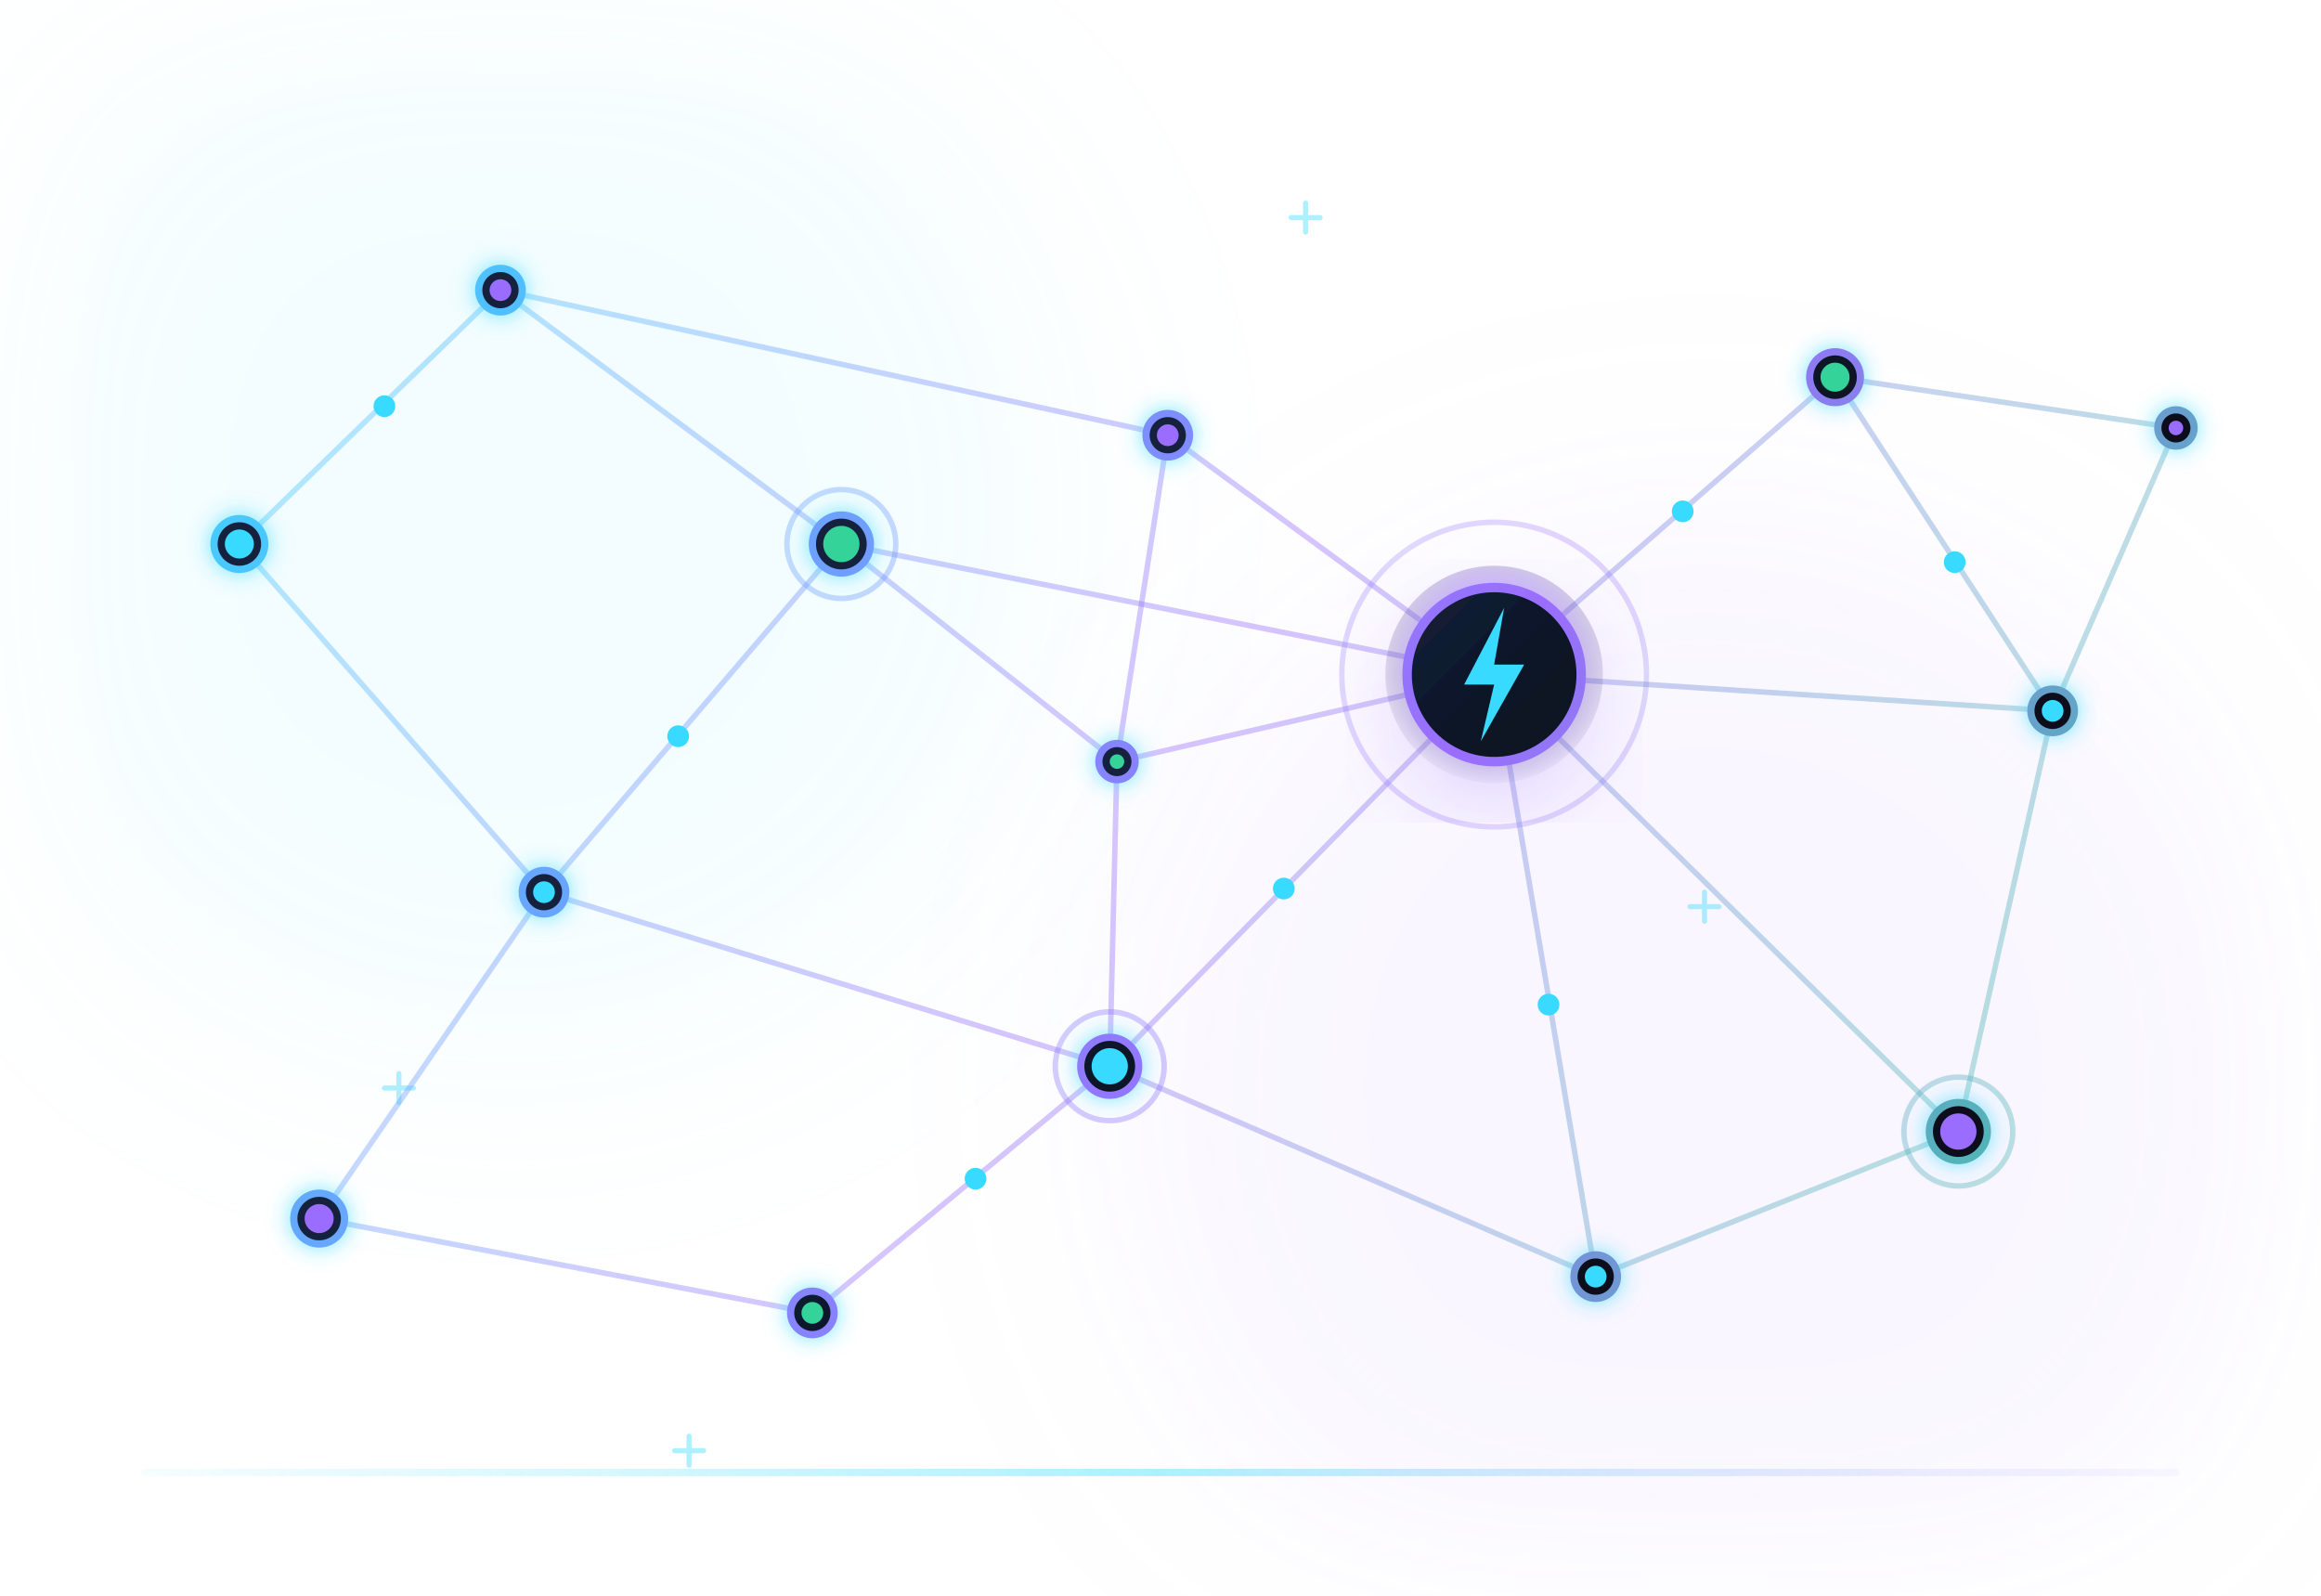
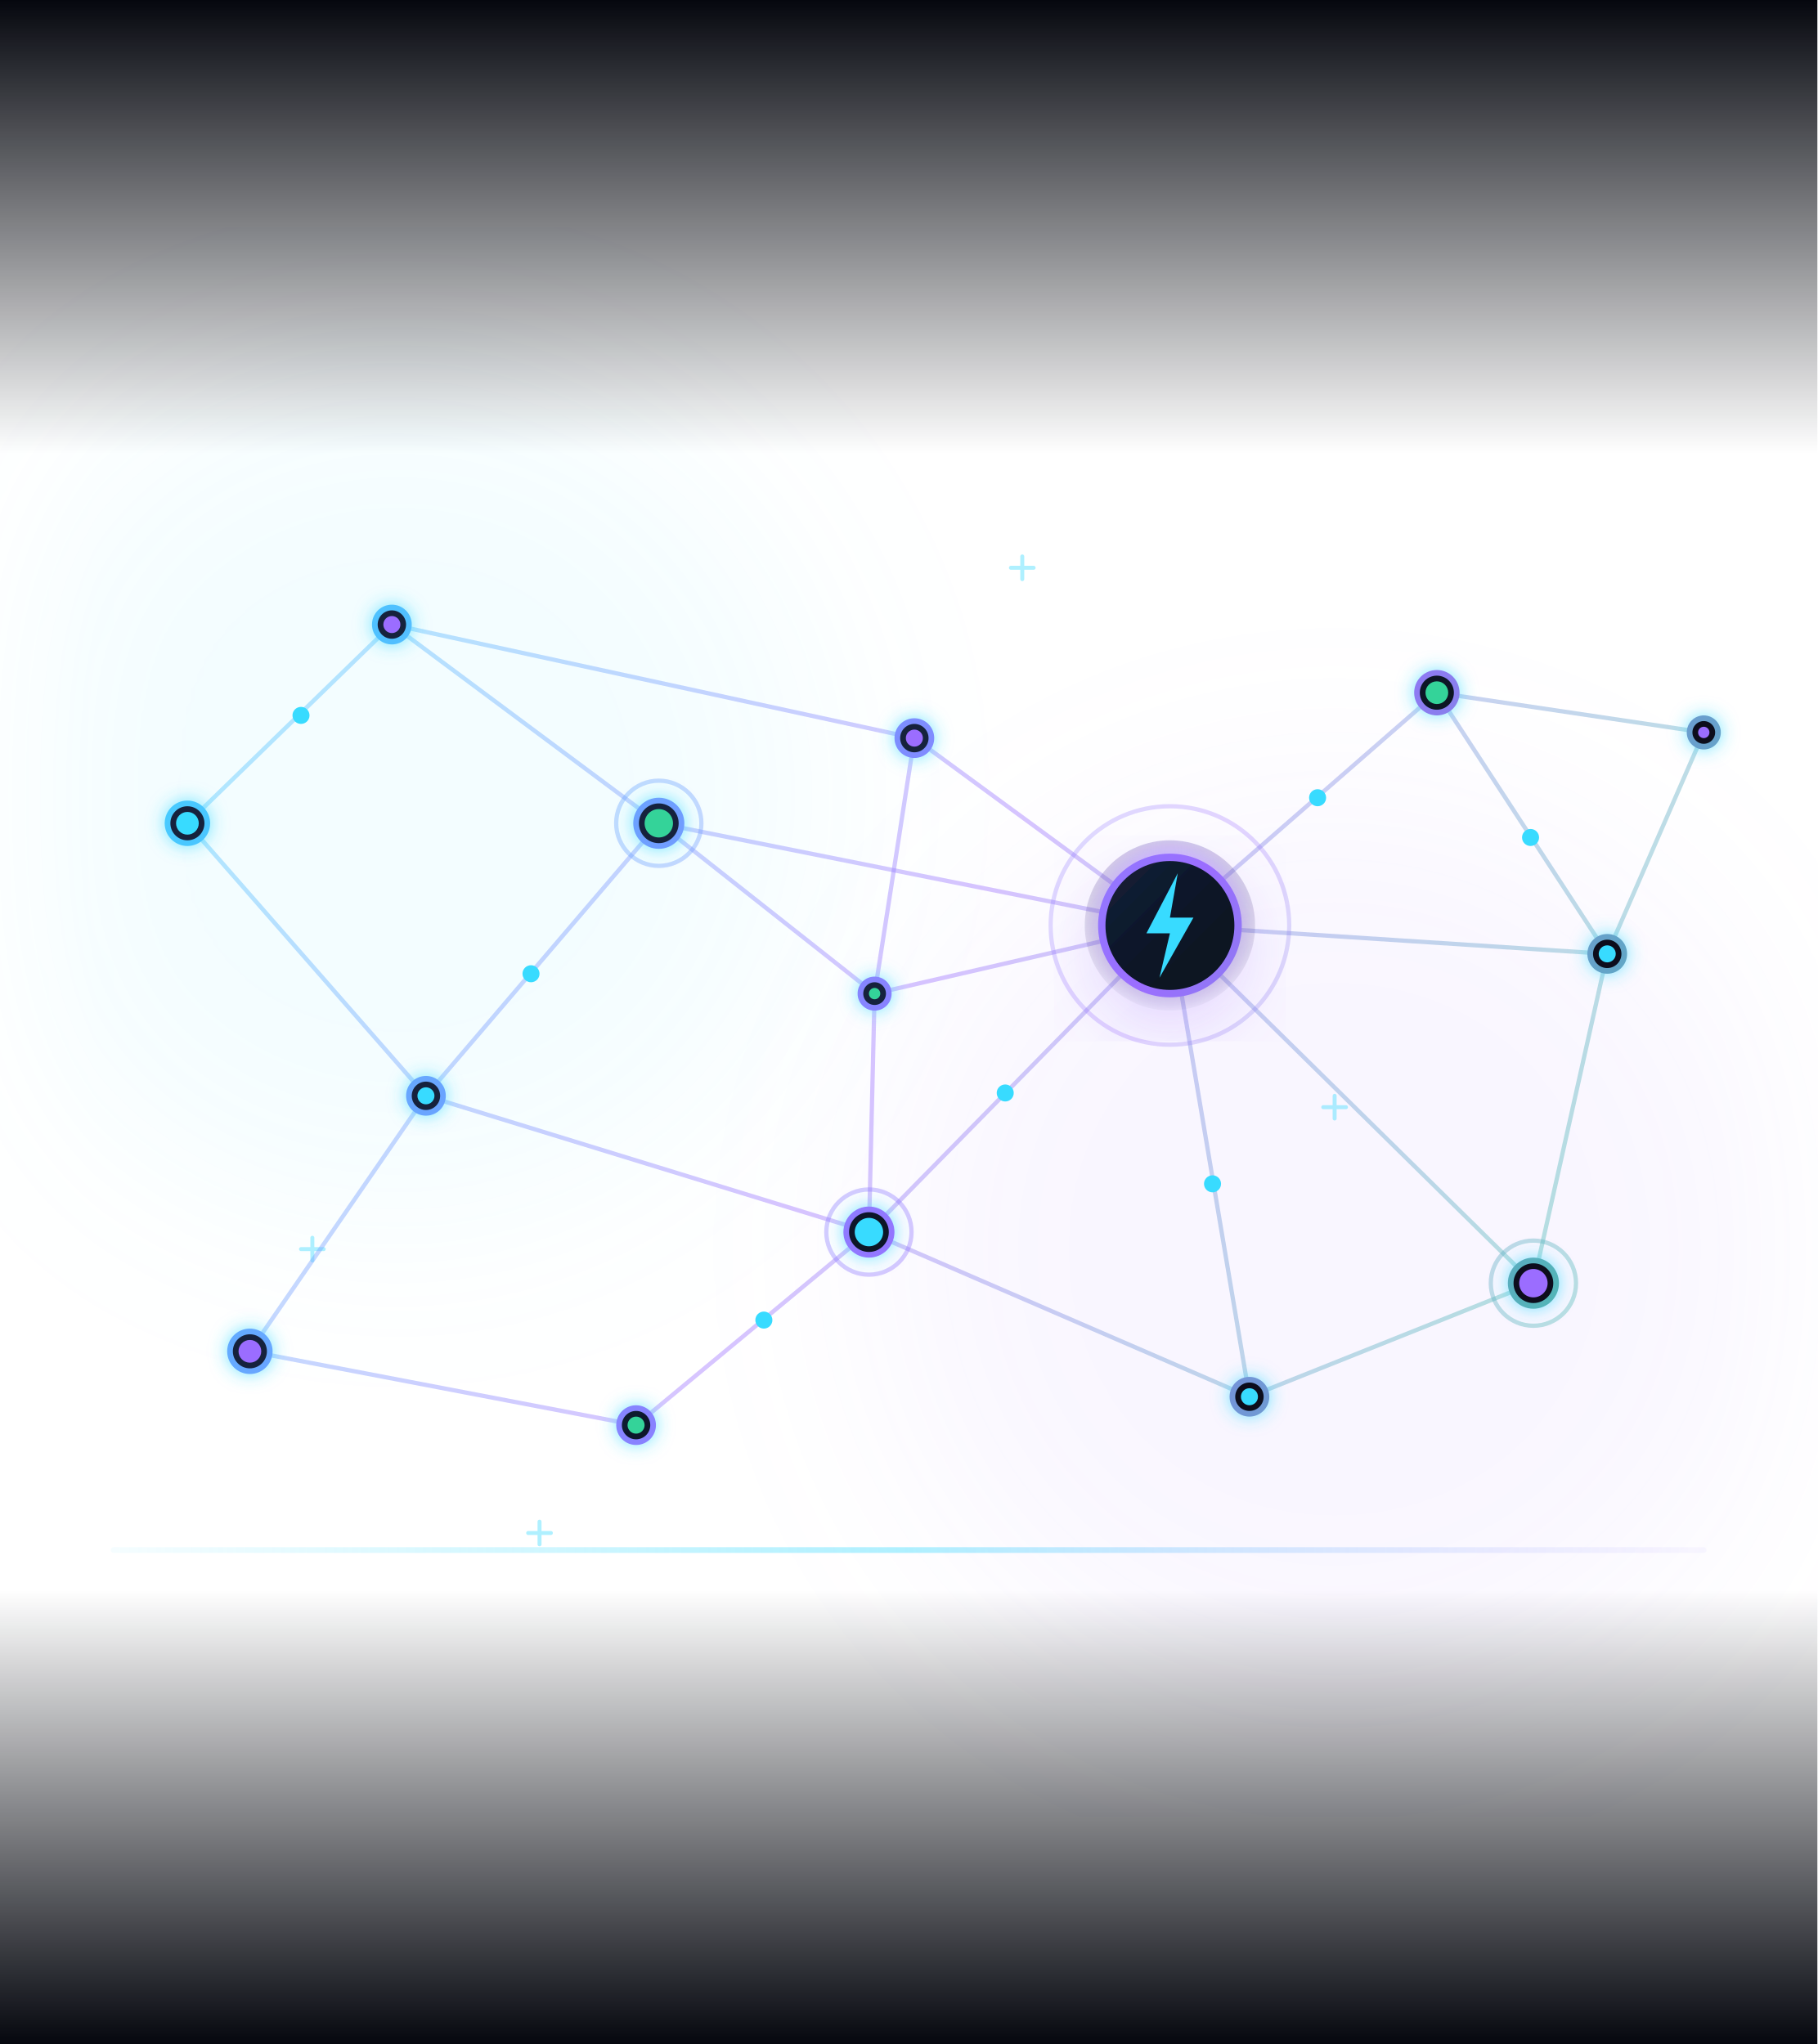
- <svg xmlns="http://www.w3.org/2000/svg" viewBox="0 0 640 440" fill="none">
+ <svg xmlns="http://www.w3.org/2000/svg" viewBox="0 -140 640 720" fill="none">
  <defs>
    <linearGradient id="md-body" x1="382" y1="156" x2="442" y2="216" gradientUnits="userSpaceOnUse">
      <stop stop-color="#17243d" />
      <stop offset=".55" stop-color="#0c1526" />
      <stop offset="1" stop-color="#070f1c" />
    </linearGradient>
    <linearGradient id="md-edge" x1="40" y1="60" x2="600" y2="380" gradientUnits="userSpaceOnUse">
      <stop stop-color="#38dbff" />
      <stop offset=".6" stop-color="#9b6dff" />
      <stop offset="1" stop-color="#34d399" />
    </linearGradient>
    <linearGradient id="md-bolt" x1="403" y1="168" x2="421" y2="204" gradientUnits="userSpaceOnUse">
      <stop stop-color="#38dbff" />
      <stop offset="1" stop-color="#9b6dff" />
    </linearGradient>
    <linearGradient id="md-line" x1="40" y1="60" x2="600" y2="380" gradientUnits="userSpaceOnUse">
      <stop stop-color="#38dbff" />
      <stop offset=".5" stop-color="#9b6dff" />
      <stop offset="1" stop-color="#34d399" />
    </linearGradient>
    <radialGradient id="md-core" cx="50%" cy="42%" r="60%">
      <stop offset="0%" stop-color="#38dbff" />
      <stop offset="55%" stop-color="#9b6dff" stop-opacity=".45" />
      <stop offset="100%" stop-color="#0c1526" stop-opacity="0" />
    </radialGradient>
    <linearGradient id="md-horizon" x1="0" y1="0" x2="640" y2="0" gradientUnits="userSpaceOnUse">
      <stop stop-color="#38dbff" stop-opacity="0" />
      <stop offset=".5" stop-color="#38dbff" stop-opacity="0.4" />
      <stop offset="1" stop-color="#9b6dff" stop-opacity="0" />
    </linearGradient>
    <filter id="md-glow" x="-35%" y="-35%" width="170%" height="170%" color-interpolation-filters="sRGB">
      <feDropShadow dx="0" dy="0" stdDeviation="4.5" flood-color="#38dbff" flood-opacity=".55" />
      <feDropShadow dx="0" dy="9" stdDeviation="13" flood-color="#9b6dff" flood-opacity=".3" />
    </filter>
    <filter id="md-nglow" x="-140%" y="-140%" width="380%" height="380%" color-interpolation-filters="sRGB">
      <feDropShadow dx="0" dy="0" stdDeviation="3" flood-color="#38dbff" flood-opacity="0.7" />
    </filter>
    <filter id="md-bloom" x="-100%" y="-100%" width="300%" height="300%">
      <feGaussianBlur stdDeviation="36" />
    </filter>
+     <linearGradient id="md-fade-top" x1="0" y1="-140" x2="0" y2="20" gradientUnits="userSpaceOnUse">
+       <stop offset="0%" stop-color="#05070e" stop-opacity="1" />
+       <stop offset="100%" stop-color="#05070e" stop-opacity="0" />
+     </linearGradient>
+     <linearGradient id="md-fade-bottom" x1="0" y1="580" x2="0" y2="420" gradientUnits="userSpaceOnUse">
+       <stop offset="0%" stop-color="#05070e" stop-opacity="1" />
+       <stop offset="100%" stop-color="#05070e" stop-opacity="0" />
+     </linearGradient>
  </defs>
  <circle cx="140" cy="140" r="150" fill="#38dbff" opacity=".06" filter="url(#md-bloom)" />
  <circle cx="470" cy="300" r="160" fill="#9b6dff" opacity=".06" filter="url(#md-bloom)" />
  <path d="M106 300h8M110 296v8" stroke="#38dbff" stroke-opacity="0.4" stroke-width="1.4" stroke-linecap="round" />
  <path d="M356 60h8M360 56v8" stroke="#38dbff" stroke-opacity="0.4" stroke-width="1.4" stroke-linecap="round" />
  <path d="M466 250h8M470 246v8" stroke="#38dbff" stroke-opacity="0.4" stroke-width="1.4" stroke-linecap="round" />
  <path d="M186 400h8M190 396v8" stroke="#38dbff" stroke-opacity="0.4" stroke-width="1.4" stroke-linecap="round" />
  <g stroke="url(#md-line)" stroke-opacity="0.4" stroke-width="1.5">
    <line x1="66" y1="150" x2="138" y2="80" />
    <line x1="66" y1="150" x2="150" y2="246" />
    <line x1="138" y1="80" x2="232" y2="150" />
    <line x1="138" y1="80" x2="322" y2="120" />
    <line x1="232" y1="150" x2="150" y2="246" />
    <line x1="232" y1="150" x2="308" y2="210" />
    <line x1="150" y1="246" x2="88" y2="336" />
    <line x1="88" y1="336" x2="224" y2="362" />
    <line x1="224" y1="362" x2="306" y2="294" />
    <line x1="150" y1="246" x2="306" y2="294" />
    <line x1="306" y1="294" x2="308" y2="210" />
    <line x1="306" y1="294" x2="440" y2="352" />
    <line x1="322" y1="120" x2="308" y2="210" />
    <line x1="412" y1="186" x2="322" y2="120" />
    <line x1="412" y1="186" x2="308" y2="210" />
    <line x1="412" y1="186" x2="506" y2="104" />
    <line x1="412" y1="186" x2="306" y2="294" />
    <line x1="412" y1="186" x2="566" y2="196" />
    <line x1="412" y1="186" x2="440" y2="352" />
    <line x1="412" y1="186" x2="232" y2="150" />
    <line x1="506" y1="104" x2="566" y2="196" />
    <line x1="506" y1="104" x2="600" y2="118" />
    <line x1="566" y1="196" x2="540" y2="312" />
    <line x1="540" y1="312" x2="440" y2="352" />
    <line x1="566" y1="196" x2="600" y2="118" />
    <line x1="540" y1="312" x2="412" y2="186" />
  </g>
  <circle cx="464" cy="141" r="3" fill="#38dbff" />
  <circle cx="354" cy="245" r="3" fill="#38dbff" />
  <circle cx="187" cy="203" r="3" fill="#38dbff" />
  <circle cx="269" cy="325" r="3" fill="#38dbff" />
  <circle cx="106" cy="112" r="3" fill="#38dbff" />
  <circle cx="427" cy="277" r="3" fill="#38dbff" />
  <circle cx="539" cy="155" r="3" fill="#38dbff" />
  <circle cx="412" cy="186" r="42" stroke="url(#md-edge)" stroke-opacity=".28" stroke-width="1.5" fill="none" />
  <circle cx="412" cy="186" r="30" fill="url(#md-core)" />
  <circle cx="412" cy="186" r="24" fill="url(#md-body)" stroke="url(#md-edge)" stroke-width="2.6" filter="url(#md-glow)" />
  <path transform="translate(412,186) scale(0.92)" d="M3 -20 L-9 3 L0 3 L-4 20 L9 -3 L0 -3 Z" fill="url(#md-bolt)" />
  <circle cx="66" cy="150" r="7" fill="url(#md-body)" stroke="url(#md-edge)" stroke-width="2" filter="url(#md-nglow)" />
  <circle cx="66" cy="150" r="4" fill="#38dbff" />
  <circle cx="138" cy="80" r="6" fill="url(#md-body)" stroke="url(#md-edge)" stroke-width="2" filter="url(#md-nglow)" />
  <circle cx="138" cy="80" r="3" fill="#9b6dff" />
  <circle cx="232" cy="150" r="15" stroke="url(#md-edge)" stroke-opacity=".38" stroke-width="1.5" fill="none" />
  <circle cx="232" cy="150" r="8" fill="url(#md-body)" stroke="url(#md-edge)" stroke-width="2" filter="url(#md-nglow)" />
  <circle cx="232" cy="150" r="5" fill="#34d399" />
  <circle cx="150" cy="246" r="6" fill="url(#md-body)" stroke="url(#md-edge)" stroke-width="2" filter="url(#md-nglow)" />
  <circle cx="150" cy="246" r="3" fill="#38dbff" />
  <circle cx="88" cy="336" r="7" fill="url(#md-body)" stroke="url(#md-edge)" stroke-width="2" filter="url(#md-nglow)" />
  <circle cx="88" cy="336" r="4" fill="#9b6dff" />
  <circle cx="224" cy="362" r="6" fill="url(#md-body)" stroke="url(#md-edge)" stroke-width="2" filter="url(#md-nglow)" />
  <circle cx="224" cy="362" r="3" fill="#34d399" />
  <circle cx="306" cy="294" r="15" stroke="url(#md-edge)" stroke-opacity=".38" stroke-width="1.5" fill="none" />
  <circle cx="306" cy="294" r="8" fill="url(#md-body)" stroke="url(#md-edge)" stroke-width="2" filter="url(#md-nglow)" />
  <circle cx="306" cy="294" r="5" fill="#38dbff" />
  <circle cx="322" cy="120" r="6" fill="url(#md-body)" stroke="url(#md-edge)" stroke-width="2" filter="url(#md-nglow)" />
  <circle cx="322" cy="120" r="3" fill="#9b6dff" />
  <circle cx="308" cy="210" r="5" fill="url(#md-body)" stroke="url(#md-edge)" stroke-width="2" filter="url(#md-nglow)" />
  <circle cx="308" cy="210" r="2" fill="#34d399" />
  <circle cx="506" cy="104" r="7" fill="url(#md-body)" stroke="url(#md-edge)" stroke-width="2" filter="url(#md-nglow)" />
  <circle cx="506" cy="104" r="4" fill="#34d399" />
  <circle cx="566" cy="196" r="6" fill="url(#md-body)" stroke="url(#md-edge)" stroke-width="2" filter="url(#md-nglow)" />
  <circle cx="566" cy="196" r="3" fill="#38dbff" />
  <circle cx="540" cy="312" r="15" stroke="url(#md-edge)" stroke-opacity=".38" stroke-width="1.5" fill="none" />
  <circle cx="540" cy="312" r="8" fill="url(#md-body)" stroke="url(#md-edge)" stroke-width="2" filter="url(#md-nglow)" />
  <circle cx="540" cy="312" r="5" fill="#9b6dff" />
  <circle cx="440" cy="352" r="6" fill="url(#md-body)" stroke="url(#md-edge)" stroke-width="2" filter="url(#md-nglow)" />
  <circle cx="440" cy="352" r="3" fill="#38dbff" />
  <circle cx="600" cy="118" r="5" fill="url(#md-body)" stroke="url(#md-edge)" stroke-width="2" filter="url(#md-nglow)" />
  <circle cx="600" cy="118" r="2" fill="#9b6dff" />
  <path d="M40 406H600" stroke="url(#md-horizon)" stroke-width="2" stroke-linecap="round" />
+   <rect x="0" y="-140" width="640" height="160" fill="url(#md-fade-top)" />
+   <rect x="0" y="400" width="640" height="180" fill="url(#md-fade-bottom)" />
</svg>
